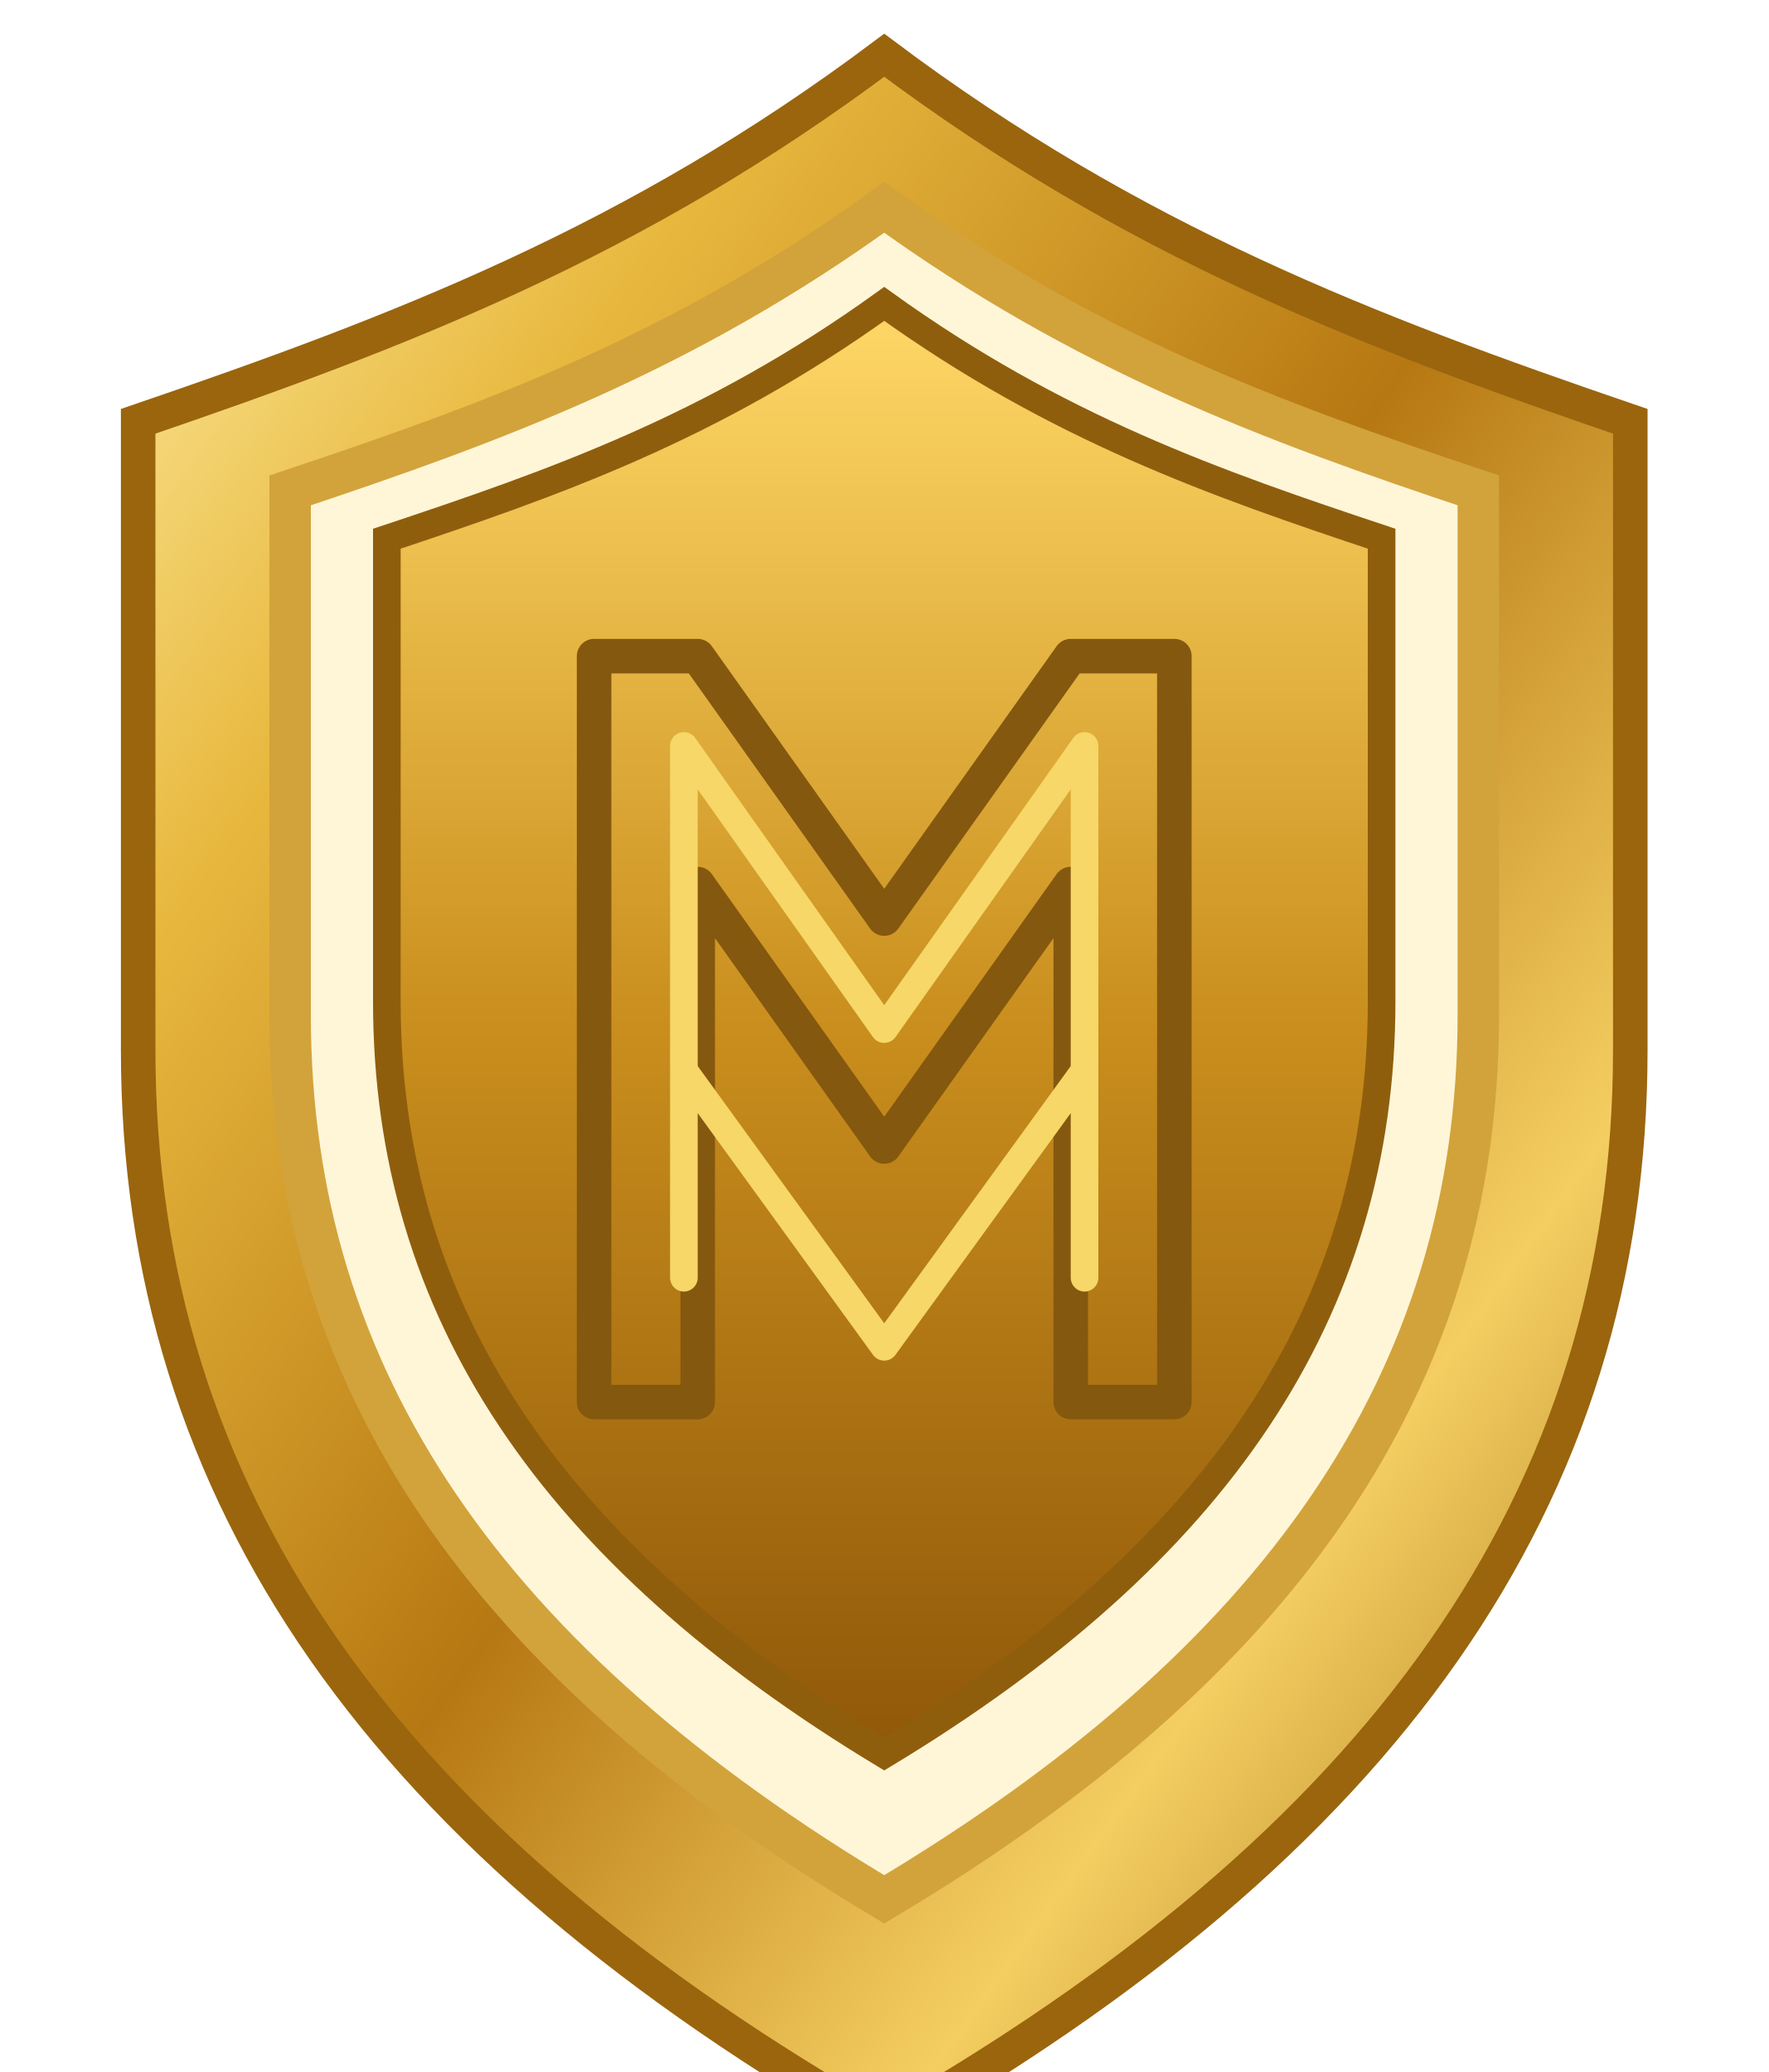
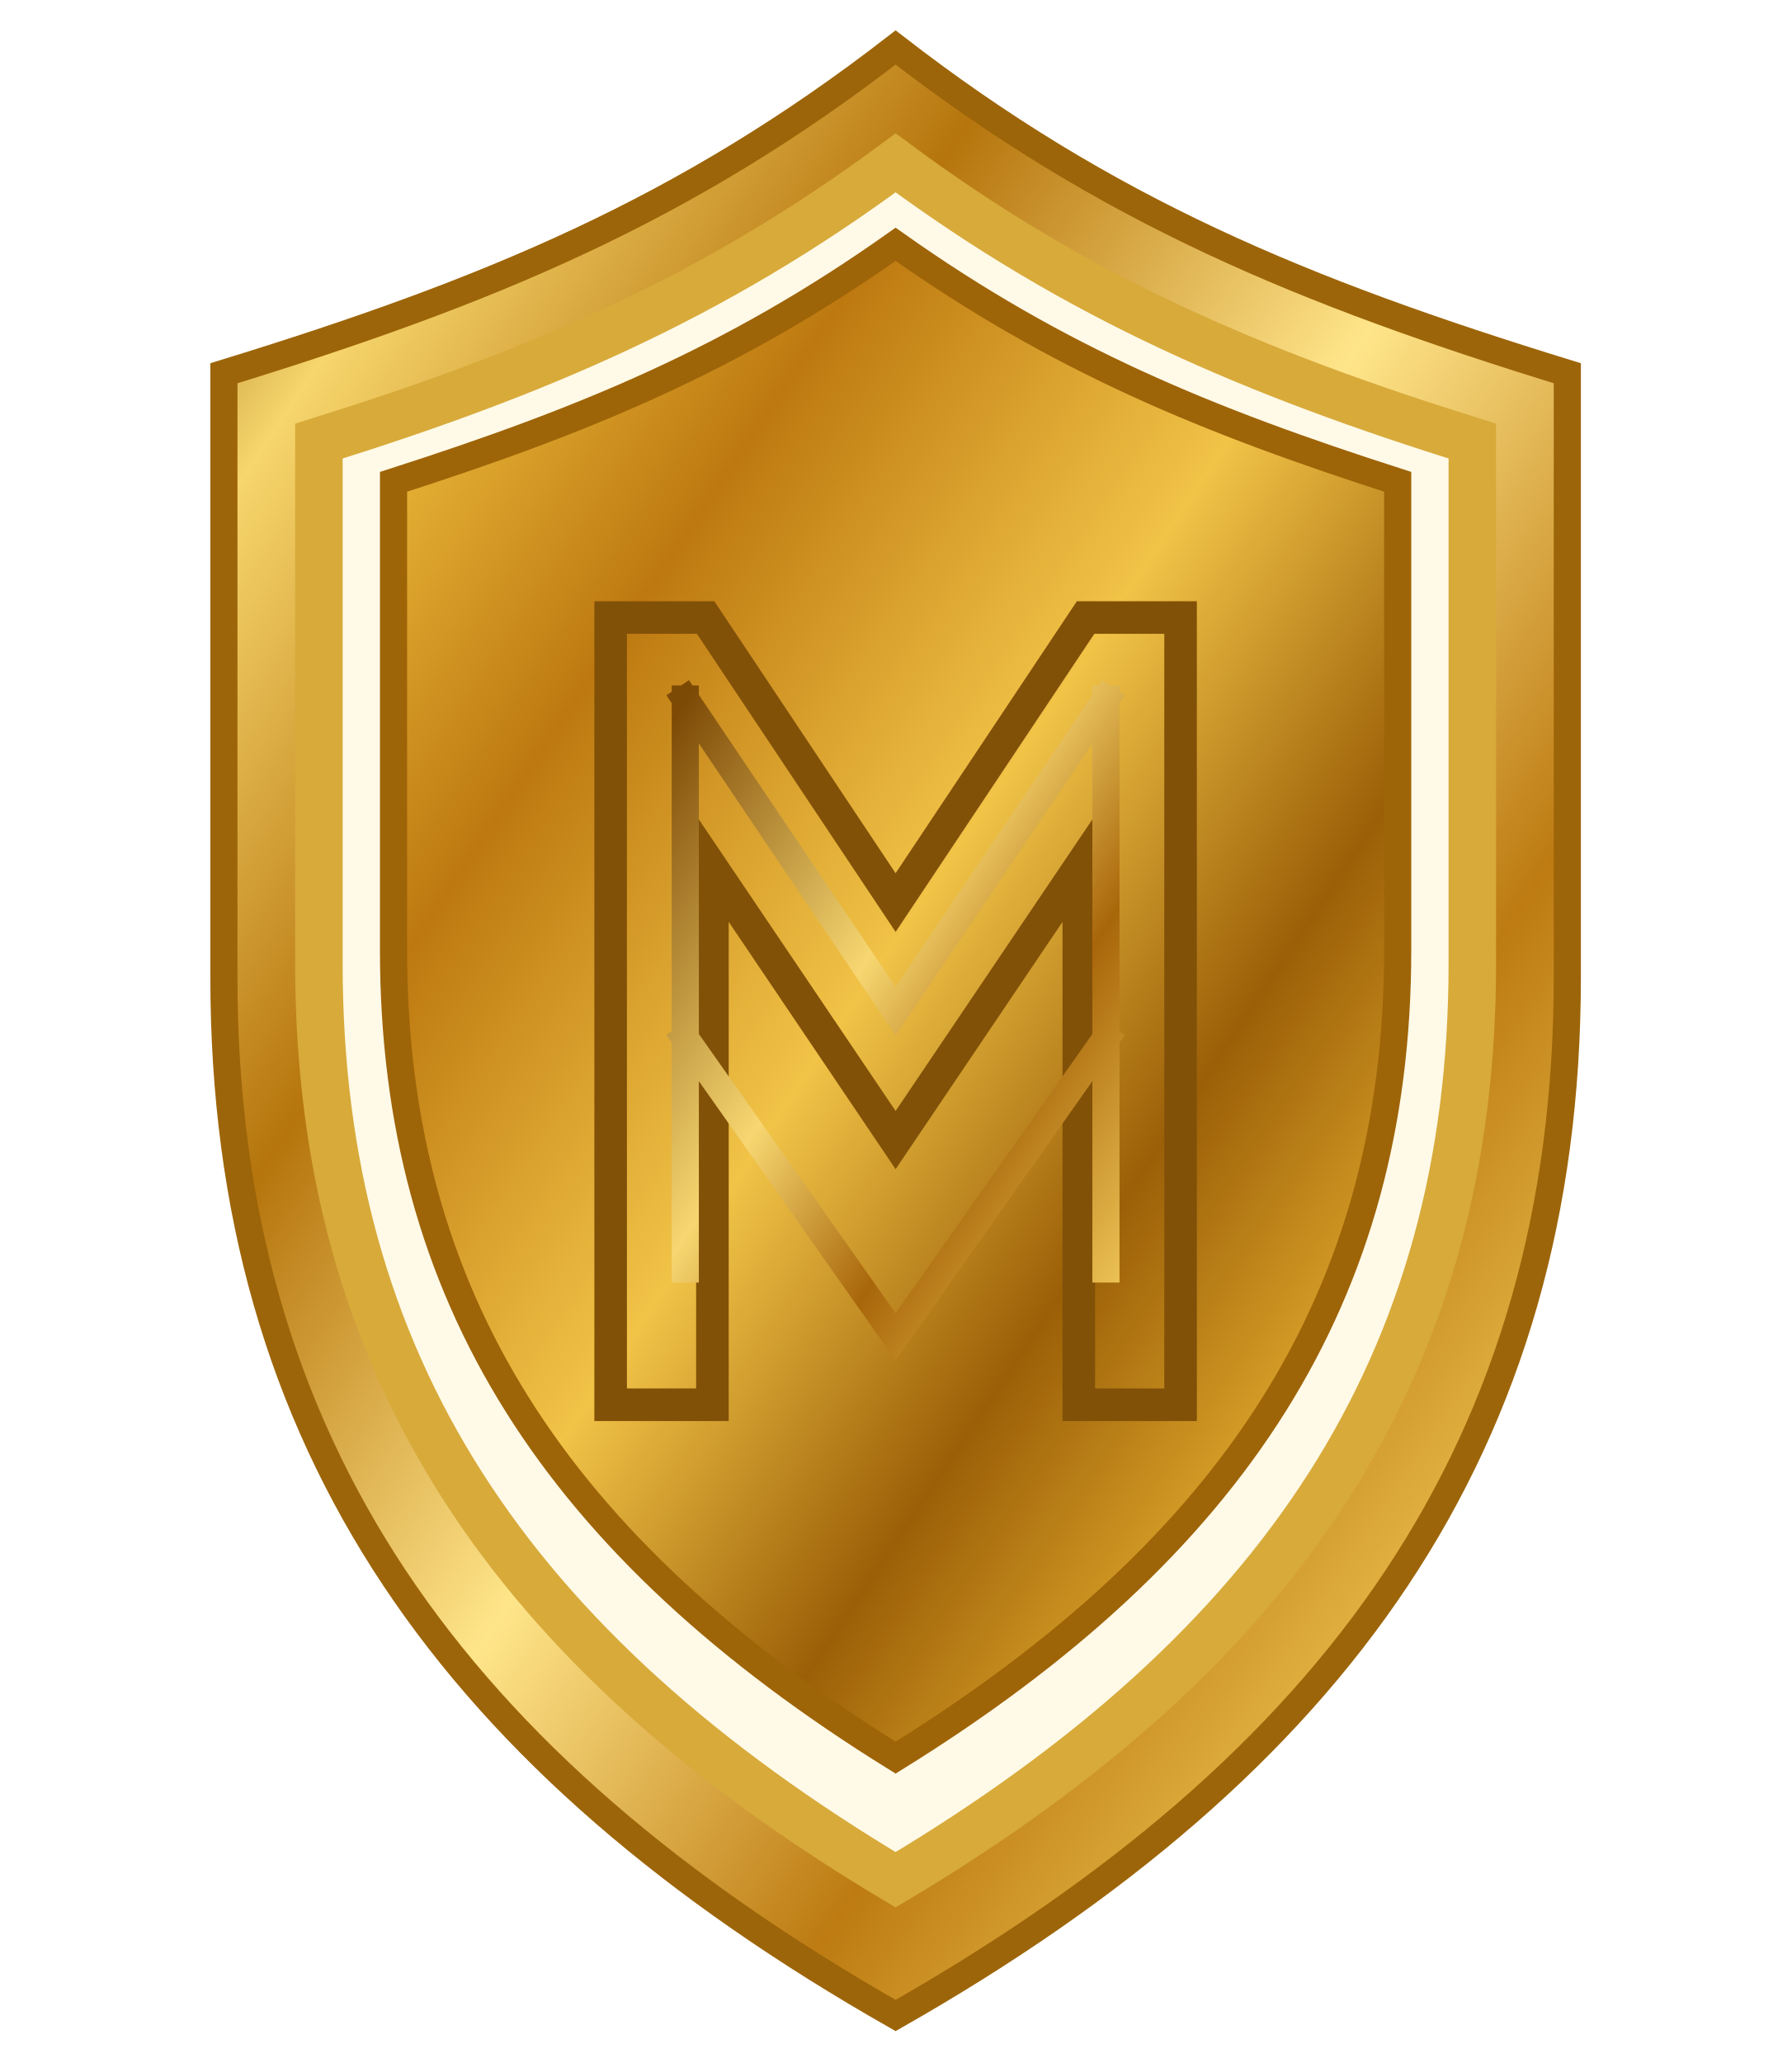
- <svg xmlns="http://www.w3.org/2000/svg" viewBox="0 0 256 300" role="img" aria-label="Meisterverbund Wappen">
+ <svg xmlns="http://www.w3.org/2000/svg" viewBox="0 0 264 304" role="img" aria-label="Meisterverbund Wappen">
  <defs>
-     <linearGradient id="gold" x1="0" x2="1" y1="0" y2="1">
-       <stop offset="0" stop-color="#fff0a8" />
-       <stop offset="0.22" stop-color="#e8b83e" />
-       <stop offset="0.5" stop-color="#b67812" />
-       <stop offset="0.75" stop-color="#f4ce61" />
-       <stop offset="1" stop-color="#9a620e" />
+     <linearGradient id="outerGold" x1="0" y1="0" x2="1" y2="1">
+       <stop offset="0" stop-color="#8f5c08" />
+       <stop offset=".12" stop-color="#f7d66d" />
+       <stop offset=".30" stop-color="#b6750d" />
+       <stop offset=".50" stop-color="#ffe58a" />
+       <stop offset=".70" stop-color="#bd7b12" />
+       <stop offset=".88" stop-color="#f2cb58" />
+       <stop offset="1" stop-color="#8a5607" />
    </linearGradient>
-     <linearGradient id="gold2" x1="0" x2="0" y1="0" y2="1">
-       <stop offset="0" stop-color="#ffd968" />
-       <stop offset="0.5" stop-color="#c98e1d" />
-       <stop offset="1" stop-color="#8f5709" />
+     <linearGradient id="innerGold" x1="0" y1="0" x2="1" y2="1">
+       <stop offset="0" stop-color="#f7ca46" />
+       <stop offset=".24" stop-color="#bd7910" />
+       <stop offset=".48" stop-color="#f1c347" />
+       <stop offset=".68" stop-color="#9b5f07" />
+       <stop offset=".86" stop-color="#e4ad2f" />
+       <stop offset="1" stop-color="#7d4b05" />
+     </linearGradient>
+     <linearGradient id="monoGold" x1="0" y1="0" x2="1" y2="1">
+       <stop offset="0" stop-color="#7d4a06" />
+       <stop offset=".42" stop-color="#f7d771" />
+       <stop offset=".68" stop-color="#a8660a" />
+       <stop offset="1" stop-color="#f1c95a" />
    </linearGradient>
  </defs>
-   <path d="M128 8C92 35 58 48 20 61v91c0 65 36 115 108 156 72-41 108-91 108-156V61c-38-13-72-26-108-53z" fill="url(#gold)" stroke="#9a650d" stroke-width="5" />
-   <path d="M128 30C99 51 72 61 42 71v76c0 53 29 94 86 128 57-34 86-75 86-128V71c-30-10-57-20-86-41z" fill="#fff6d8" stroke="#d2a33b" stroke-width="6" />
-   <path d="M128 44C103 62 80 70 56 78v67c0 45 24 80 72 109 48-29 72-64 72-109V78c-24-8-47-16-72-34z" fill="url(#gold2)" stroke="#8f5e0d" stroke-width="4" />
-   <path d="M86 95v108h15v-75l27 38 27-38v75h15V95h-15l-27 38-27-38H86z" fill="none" stroke="#85580f" stroke-width="5" stroke-linejoin="round" />
-   <path d="M99 108v77M157 108v77M99 108l29 41 29-41M99 155l29 40 29-40" fill="none" stroke="#f6d768" stroke-width="4" stroke-linecap="round" stroke-linejoin="round" />
+   <path d="M132 7C101 31 72 43 33 55v89c0 69 34 116 99 153 65-37 99-84 99-153V55c-39-12-68-24-99-48z" fill="url(#outerGold)" stroke="#9d6509" stroke-width="4" />
+   <path d="M132 24C105 44 79 55 47 65v77c0 59 28 101 85 135 57-34 85-76 85-135V65c-32-10-58-21-85-41z" fill="#fff9e7" stroke="#d7aa3a" stroke-width="7" />
+   <path d="M132 36C108 53 86 62 58 71v69c0 51 24 88 74 119 50-31 74-68 74-119V71c-28-9-50-18-74-35z" fill="url(#innerGold)" stroke="#9e6408" stroke-width="4" />
+   <path d="M90 91v116M90 91h14l28 42 28-42h14v116h-15v-79l-27 40-27-40v79H90z" fill="none" stroke="#825108" stroke-width="4.8" stroke-linejoin="miter" />
+   <path d="M101 103v84M163 103v84M101 103l31 46 31-46M101 153l31 44 31-44" fill="none" stroke="url(#monoGold)" stroke-width="4" stroke-linecap="square" />
</svg>
